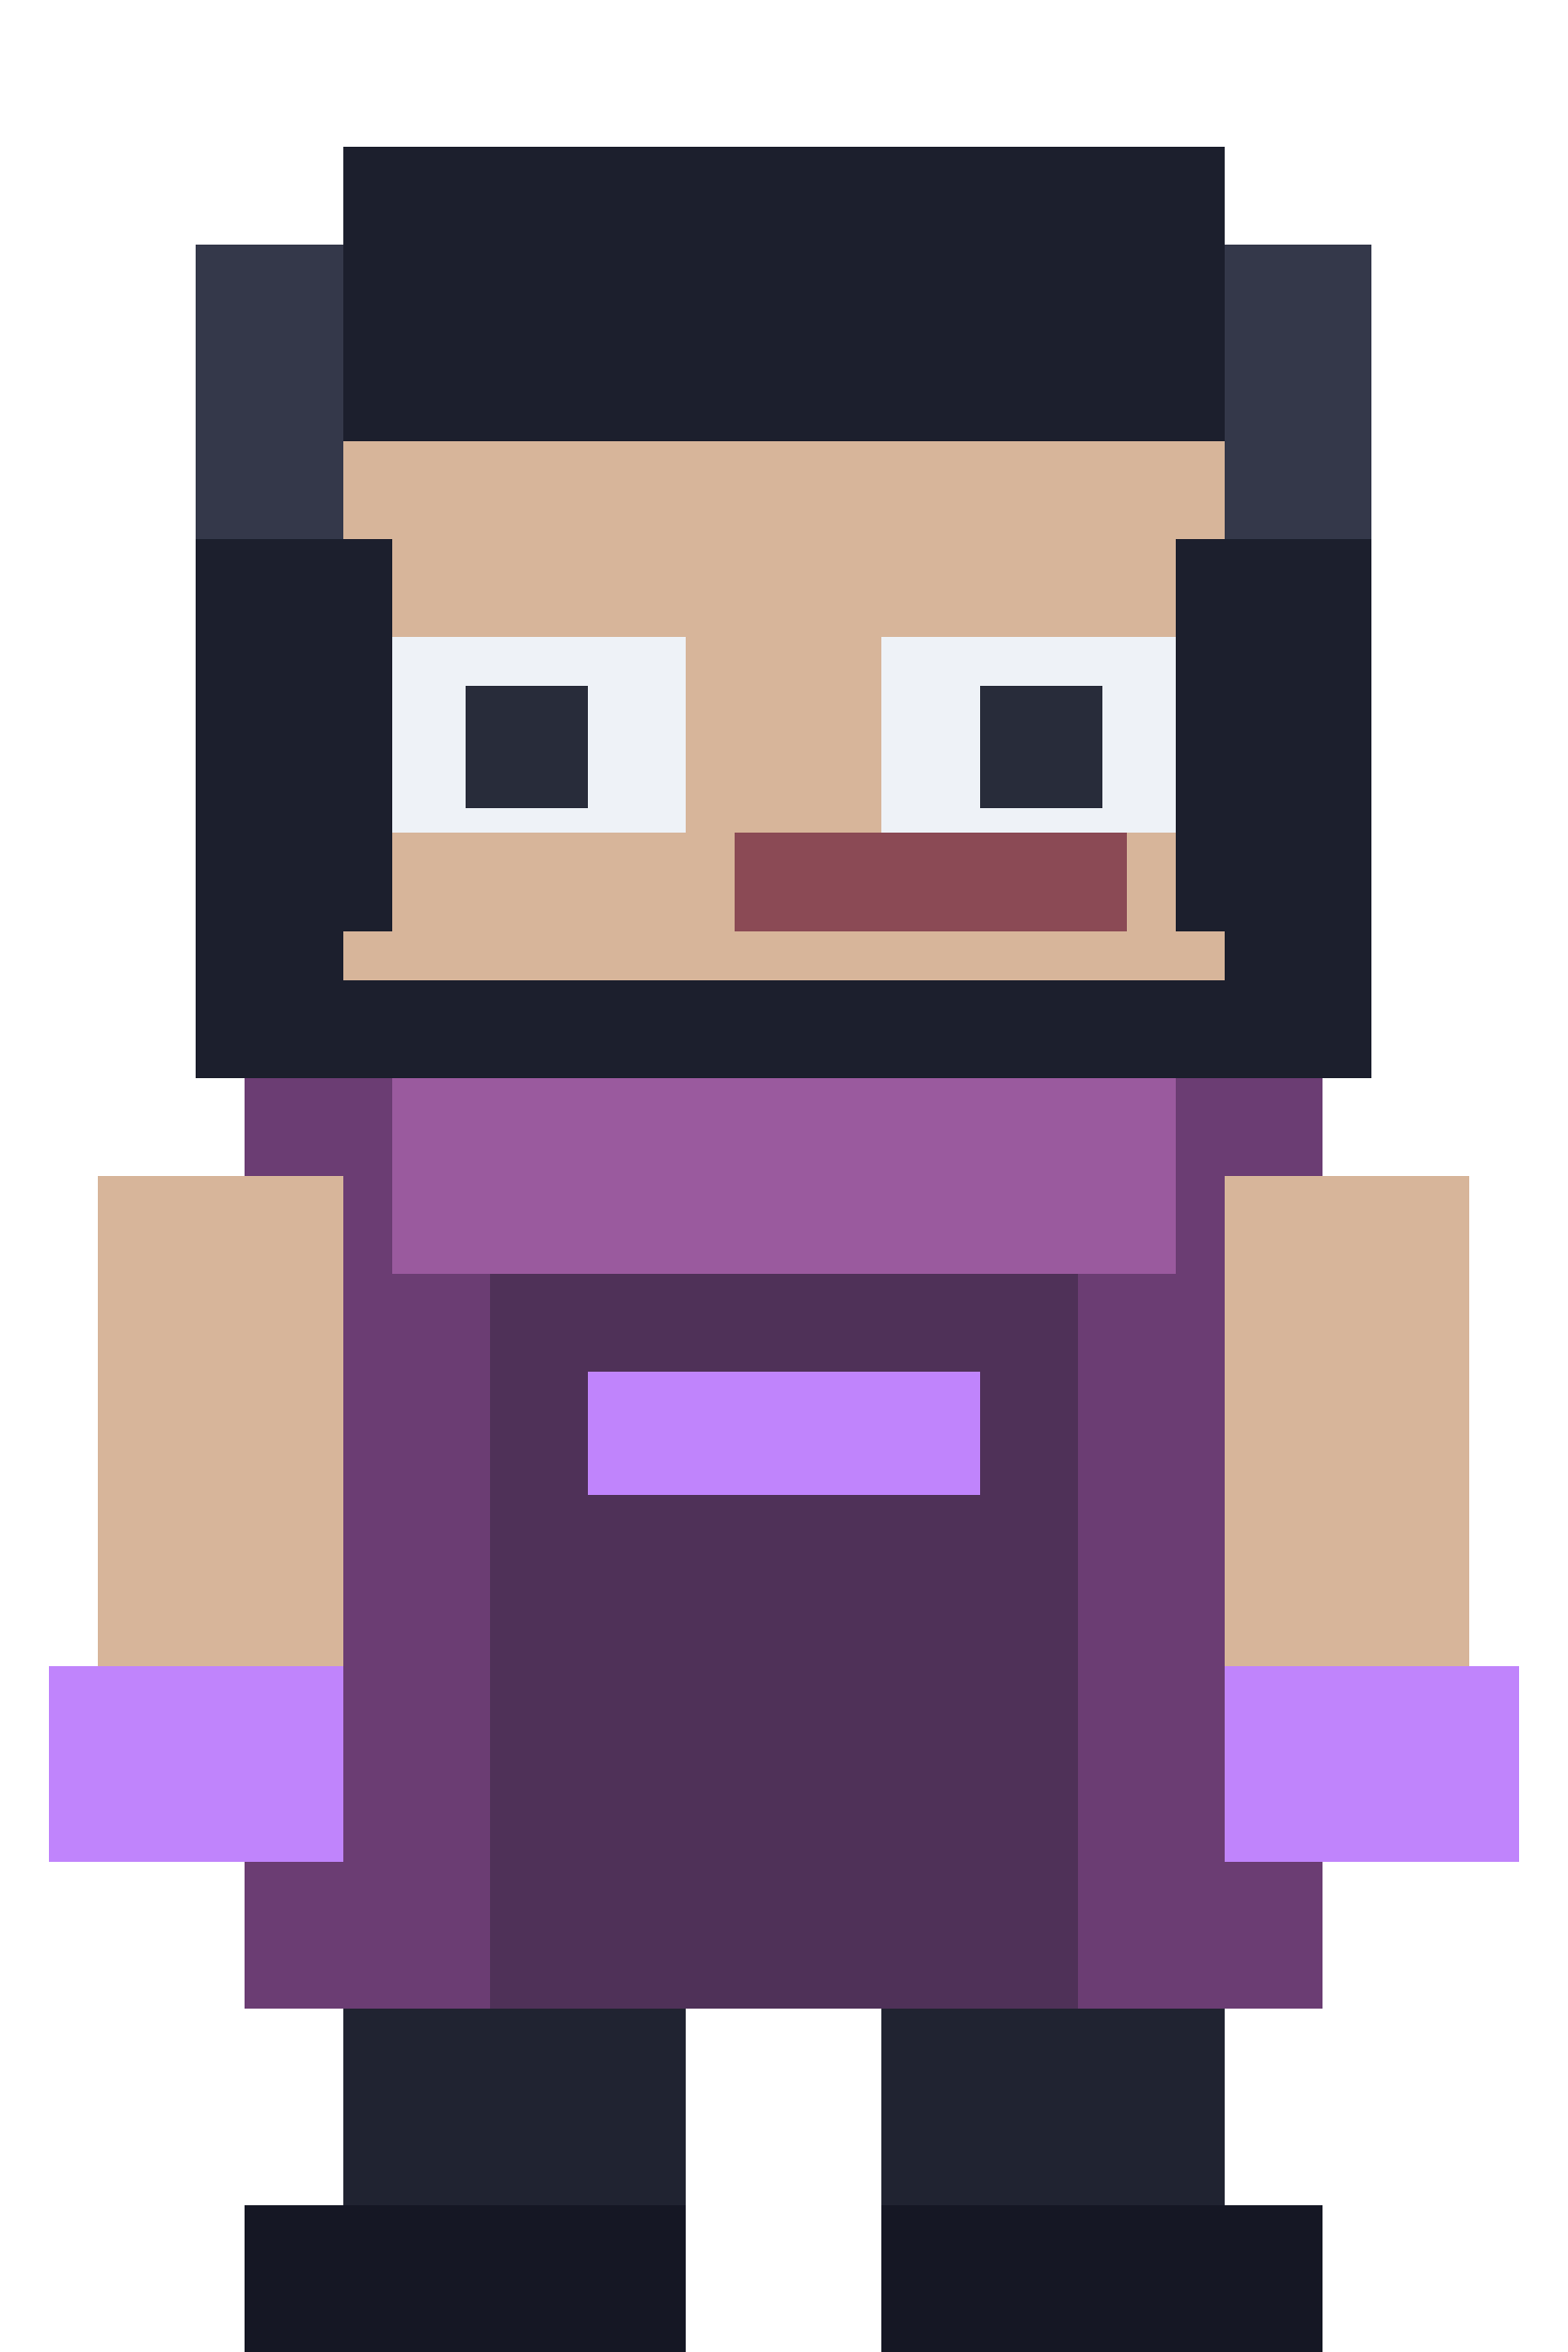
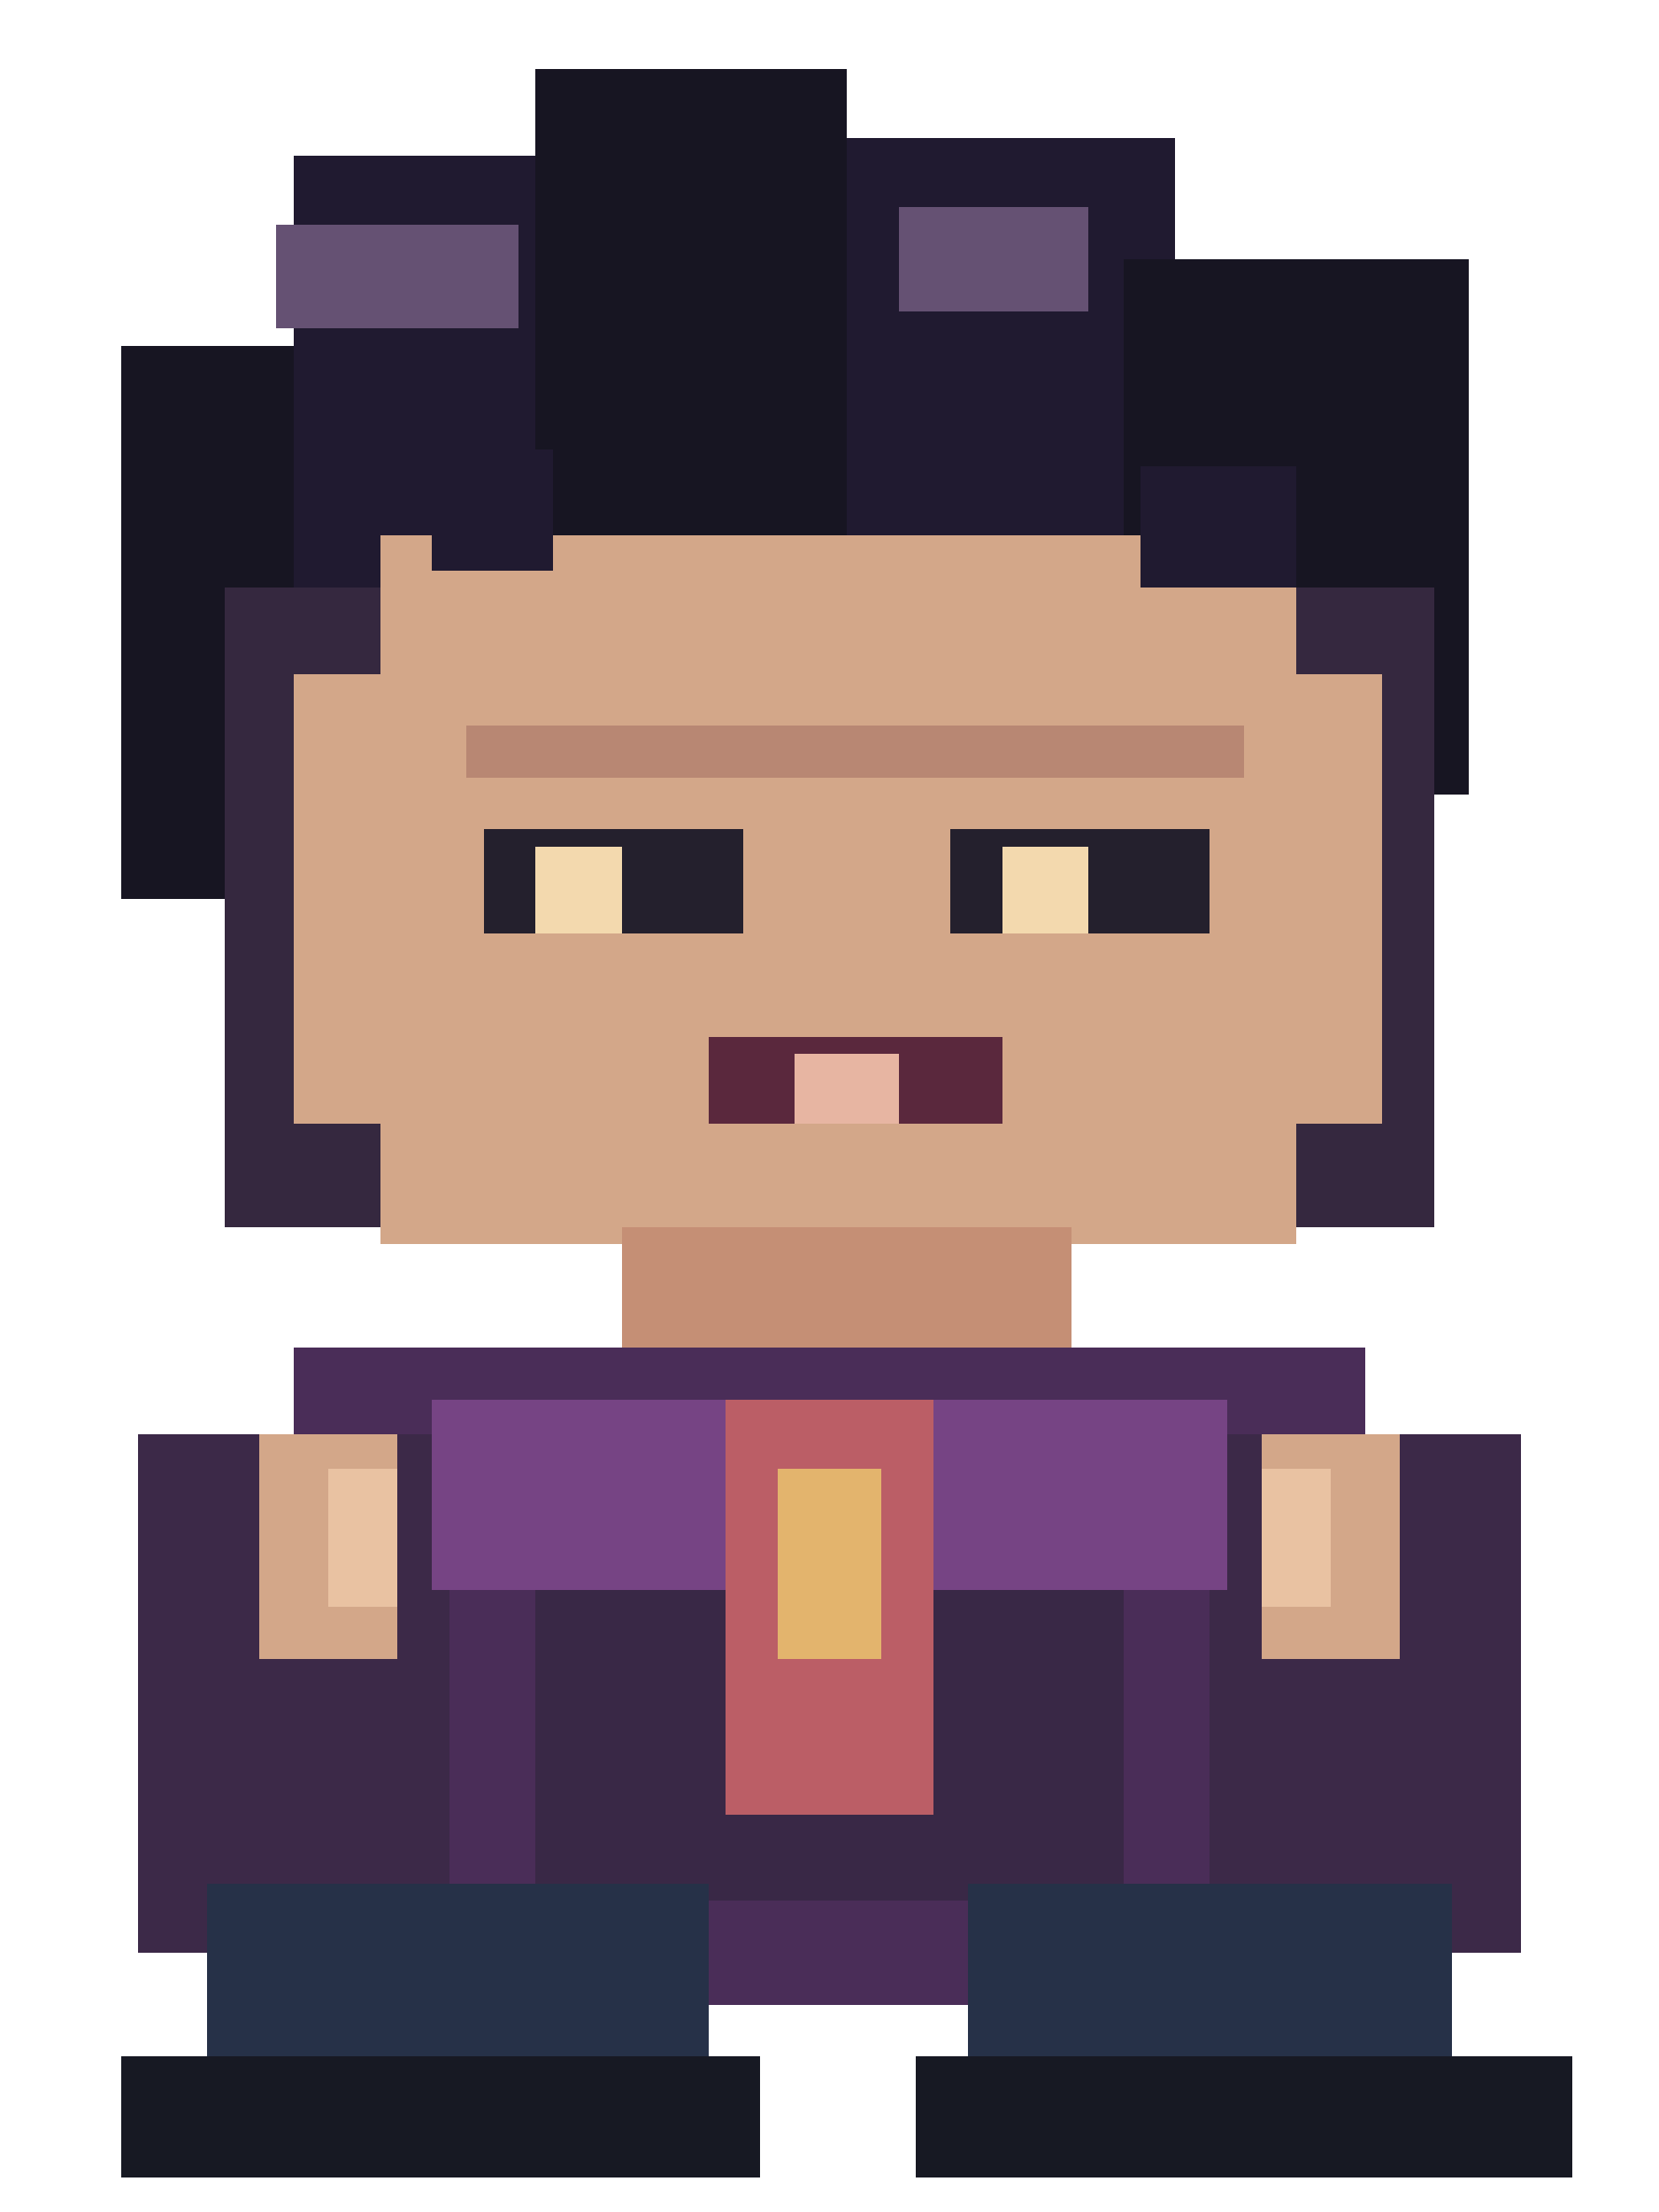
- <svg xmlns="http://www.w3.org/2000/svg" width="64" height="96" viewBox="0 0 64 96" shape-rendering="crispEdges">
-   <rect width="64" height="96" fill="none" />
-   <rect x="14" y="6" width="36" height="8" fill="#1c1f2d" />
-   <rect x="8" y="14" width="48" height="30" fill="#1c1f2d" />
-   <rect x="14" y="18" width="36" height="22" fill="#d7b59a" />
-   <rect x="8" y="22" width="8" height="16" fill="#1c1f2d" />
-   <rect x="48" y="22" width="8" height="16" fill="#1c1f2d" />
-   <rect x="16" y="26" width="12" height="8" fill="#eef2f7" />
-   <rect x="36" y="26" width="12" height="8" fill="#eef2f7" />
-   <rect x="19" y="28" width="5" height="5" fill="#282c3a" />
-   <rect x="40" y="28" width="5" height="5" fill="#282c3a" />
-   <rect x="30" y="34" width="16" height="4" fill="#8b4a55" />
-   <rect x="10" y="44" width="44" height="38" fill="#6b3d73" />
-   <rect x="16" y="44" width="32" height="8" fill="#9a5a9e" />
-   <rect x="20" y="52" width="24" height="30" fill="#4f3158" />
-   <rect x="24" y="56" width="16" height="5" fill="#c084fc" />
-   <rect x="4" y="48" width="10" height="26" fill="#d7b59a" />
-   <rect x="50" y="48" width="10" height="26" fill="#d7b59a" />
-   <rect x="2" y="68" width="12" height="8" fill="#c084fc" />
-   <rect x="50" y="68" width="12" height="8" fill="#c084fc" />
-   <rect x="14" y="82" width="14" height="8" fill="#202331" />
-   <rect x="36" y="82" width="14" height="8" fill="#202331" />
-   <rect x="10" y="90" width="18" height="6" fill="#151724" />
-   <rect x="36" y="90" width="18" height="6" fill="#151724" />
-   <rect x="8" y="10" width="6" height="12" fill="#34384a" />
-   <rect x="50" y="10" width="6" height="12" fill="#34384a" />
+ <svg xmlns="http://www.w3.org/2000/svg" width="96" height="128" viewBox="0 0 96 128" shape-rendering="crispEdges">
+   <rect x="7" y="20" width="17" height="32" fill="#171522" />
+   <rect x="17" y="9" width="16" height="29" fill="#201a30" />
+   <rect x="31" y="4" width="18" height="31" fill="#171522" />
+   <rect x="49" y="8" width="19" height="29" fill="#201a30" />
+   <rect x="65" y="15" width="20" height="31" fill="#171522" />
+   <rect x="13" y="34" width="70" height="37" fill="#35283f" />
+   <rect x="22" y="31" width="53" height="41" fill="#d3a789" />
+   <rect x="17" y="39" width="10" height="26" fill="#d3a789" />
+   <rect x="70" y="39" width="10" height="26" fill="#d3a789" />
+   <rect x="28" y="48" width="15" height="6" fill="#24202d" />
+   <rect x="55" y="48" width="15" height="6" fill="#24202d" />
+   <rect x="31" y="49" width="5" height="5" fill="#f3d9ae" />
+   <rect x="58" y="49" width="5" height="5" fill="#f3d9ae" />
+   <rect x="41" y="60" width="17" height="5" fill="#5a283d" />
+   <rect x="46" y="61" width="6" height="4" fill="#e7b5a2" />
+   <rect x="36" y="71" width="26" height="10" fill="#c58f75" />
+   <rect x="17" y="78" width="62" height="38" fill="#4a2d58" />
+   <rect x="8" y="83" width="18" height="30" fill="#3c2948" />
+   <rect x="70" y="83" width="18" height="30" fill="#3c2948" />
+   <rect x="25" y="81" width="46" height="11" fill="#764484" />
+   <rect x="31" y="92" width="34" height="18" fill="#392846" />
+   <rect x="42" y="81" width="12" height="24" fill="#bb5e66" />
+   <rect x="45" y="85" width="6" height="11" fill="#e3b46d" />
+   <rect x="12" y="109" width="29" height="12" fill="#263148" />
+   <rect x="56" y="109" width="28" height="12" fill="#263148" />
+   <rect x="7" y="119" width="37" height="7" fill="#171923" />
+   <rect x="53" y="119" width="38" height="7" fill="#171923" />
+   <rect x="15" y="83" width="8" height="13" fill="#d3a789" />
+   <rect x="73" y="83" width="8" height="13" fill="#d3a789" />
+   <rect x="19" y="85" width="4" height="8" fill="#e9c2a2" />
+   <rect x="73" y="85" width="4" height="8" fill="#e9c2a2" />
+   <rect x="25" y="26" width="7" height="7" fill="#201a30" />
+   <rect x="66" y="27" width="9" height="7" fill="#201a30" />
+   <rect x="16" y="13" width="14" height="6" fill="#655173" />
+   <rect x="52" y="12" width="11" height="6" fill="#655173" />
+   <rect x="27" y="42" width="45" height="3" fill="#b88773" />
</svg>
